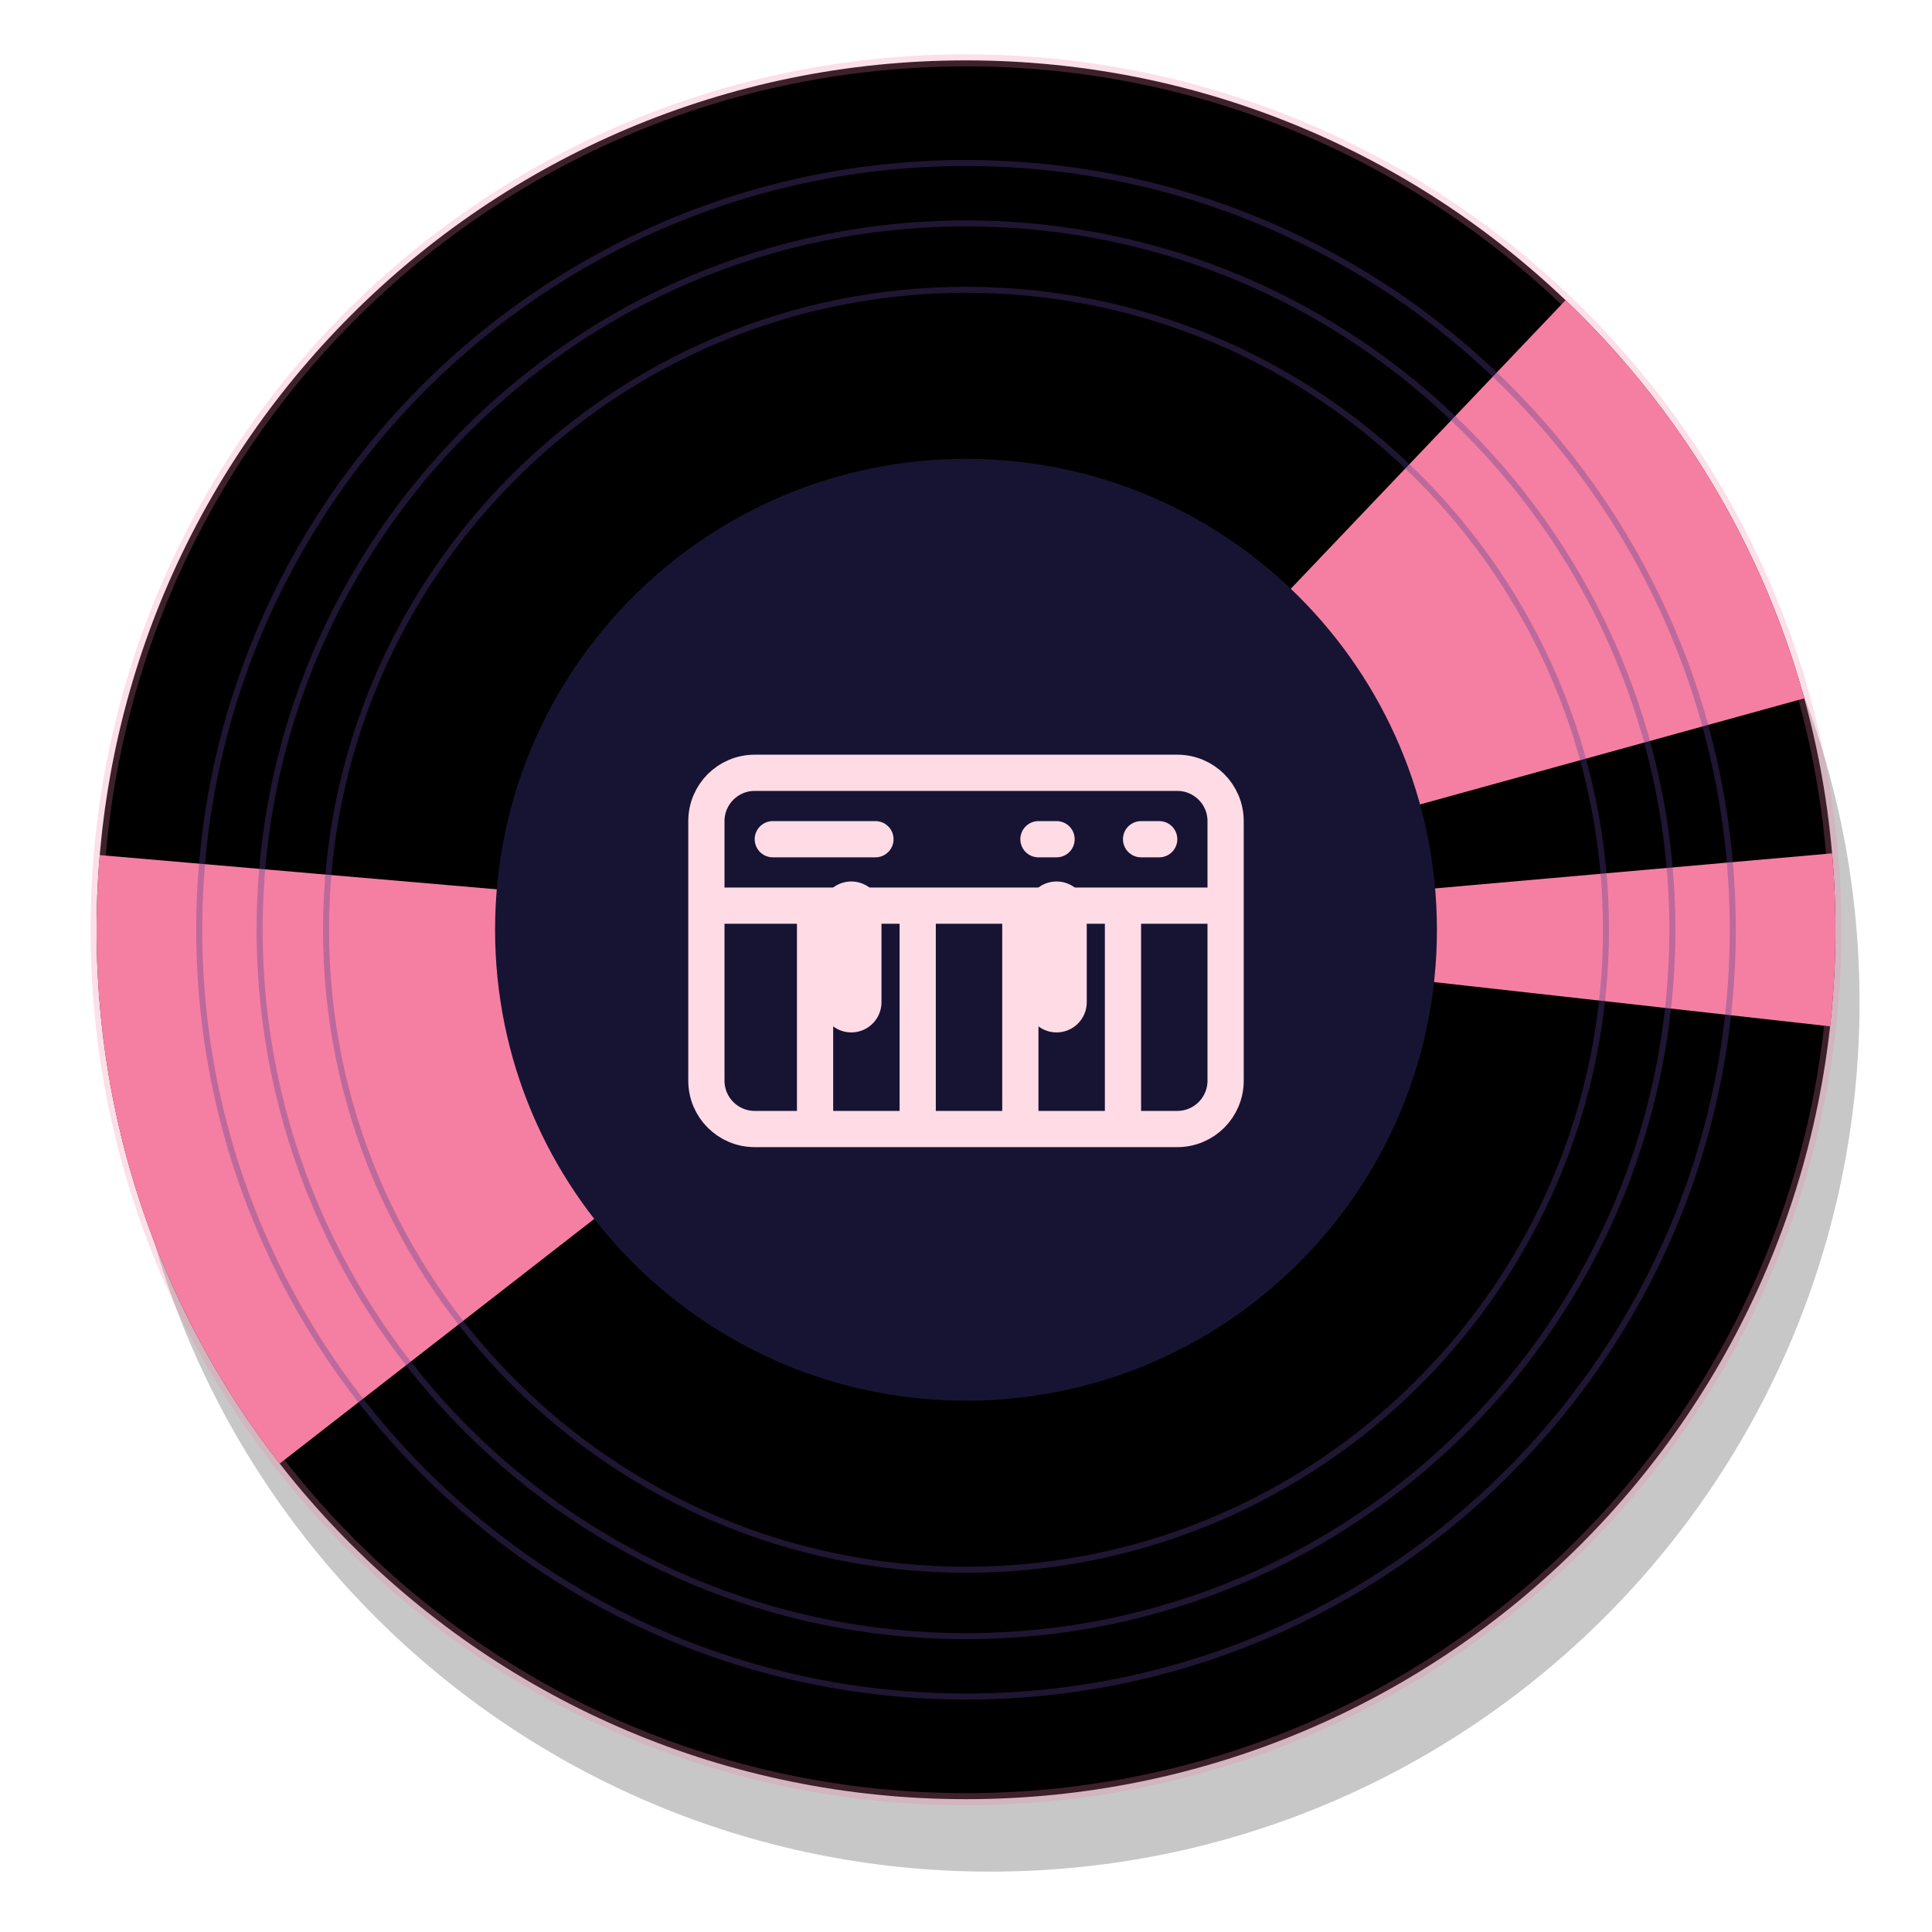
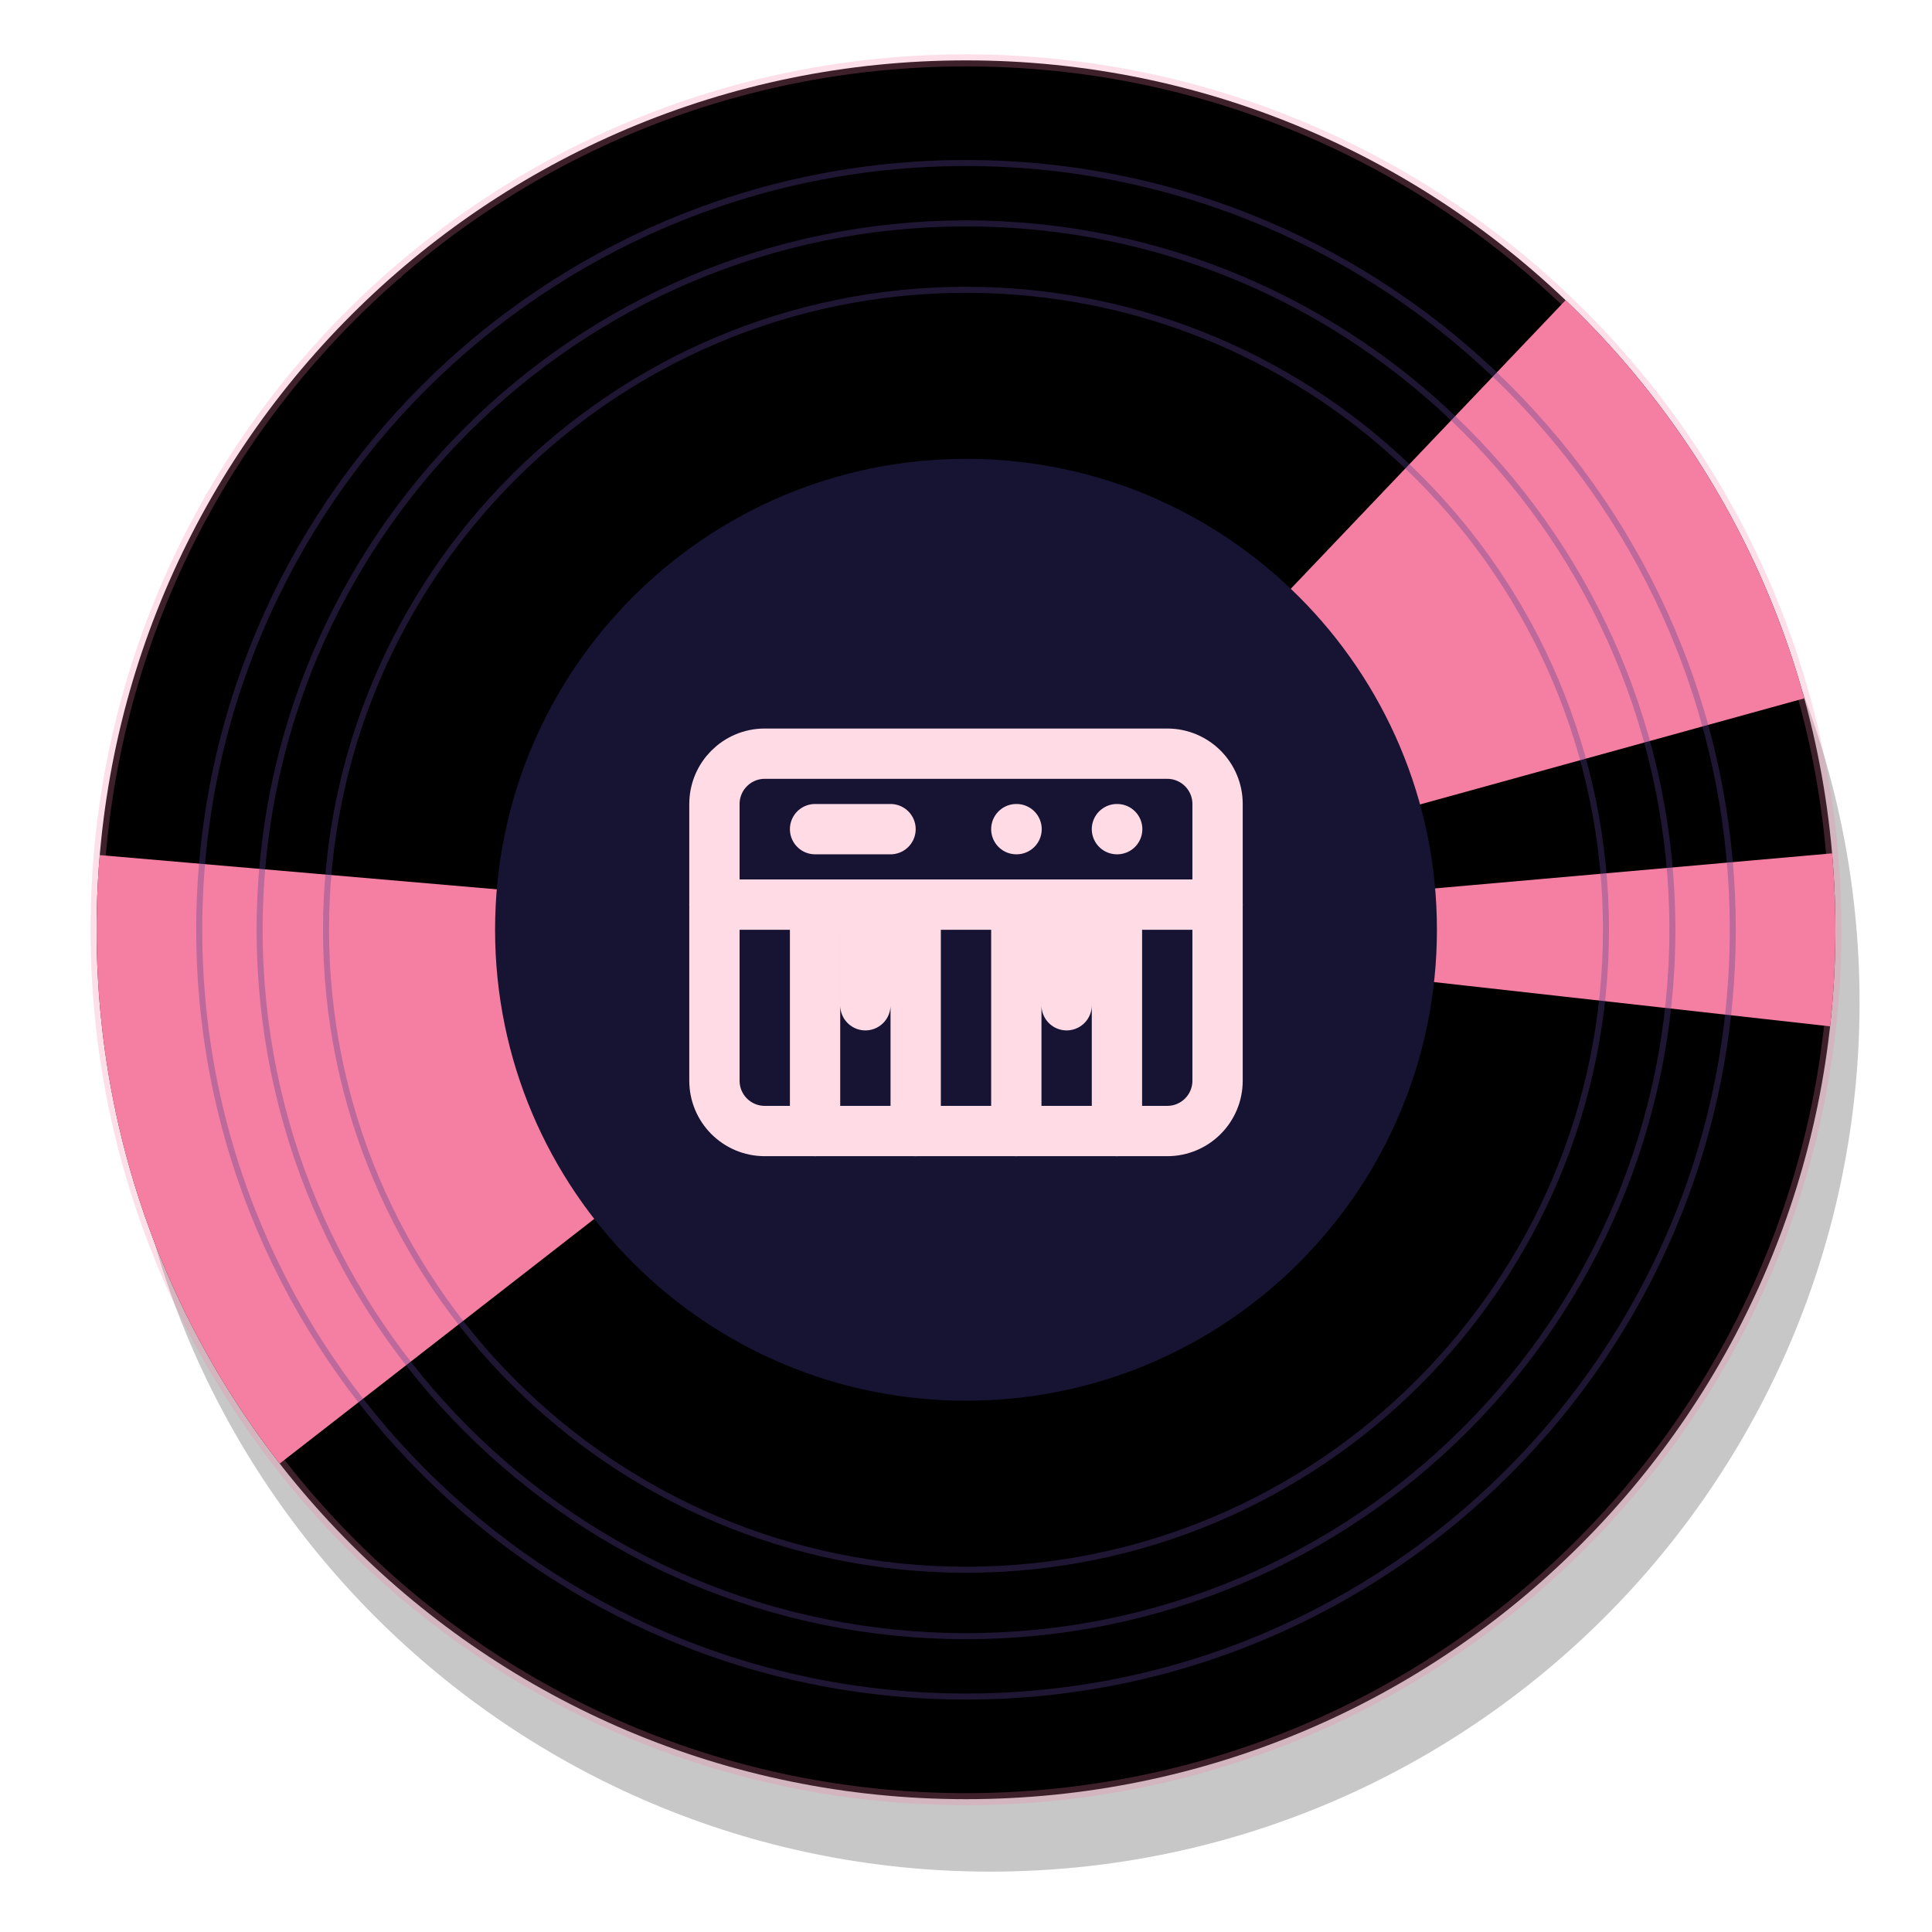
<svg xmlns="http://www.w3.org/2000/svg" viewBox="0 0 320 320">
  <defs>
    <clipPath id="record">
      <circle cx="160" cy="154" r="144" />
    </clipPath>
  </defs>
  <ellipse cx="164" cy="166" rx="144" ry="144" fill="#000000" opacity=".22" />
  <circle cx="160" cy="154" r="144" fill="#000000" />
  <g clip-path="url(#record)" fill="#F57FA2">
    <path d="M160 154 280 28 323 109Z" />
    <path d="M160 154 330 139 330 173Z" />
    <path d="M160 154-14 139-2 280Z" />
  </g>
  <g fill="none" stroke="#56408E" opacity=".35">
    <circle cx="160" cy="154" r="127" />
    <circle cx="160" cy="154" r="117" />
    <circle cx="160" cy="154" r="106" />
  </g>
  <circle cx="160" cy="154" r="78" fill="#171433" />
  <g transform="translate(110 104)" color="#FFDBE6" stroke="#FFDBE6" fill="none" stroke-width="6" stroke-linecap="round" stroke-linejoin="round">
-     <rect x="7" y="24" width="86" height="59" rx="8" />
-     <path d="M8 46h84M25 47v35M42 47v35M59 47v35M76 47v35M18 35h17M62 35h3M79 35h3" />
-     <path d="M31 47v15M65 47v15" stroke-width="10" />
+     <rect transform="scale(4.166667)" stroke-width="2" x="2" y="5" width="20" height="15" rx="2" />
+     <path transform="scale(4.166667)" stroke-width="2" d="M2 11h20M6 11v9M10 11v9M14 11v9M18 11v9M6 8h3M14 8h.01M18 8h.01M8 11v4M16 11v4" />
  </g>
  <circle cx="160" cy="154" r="144" fill="none" stroke="#F57FA2" stroke-width="2" opacity=".25" />
</svg>
